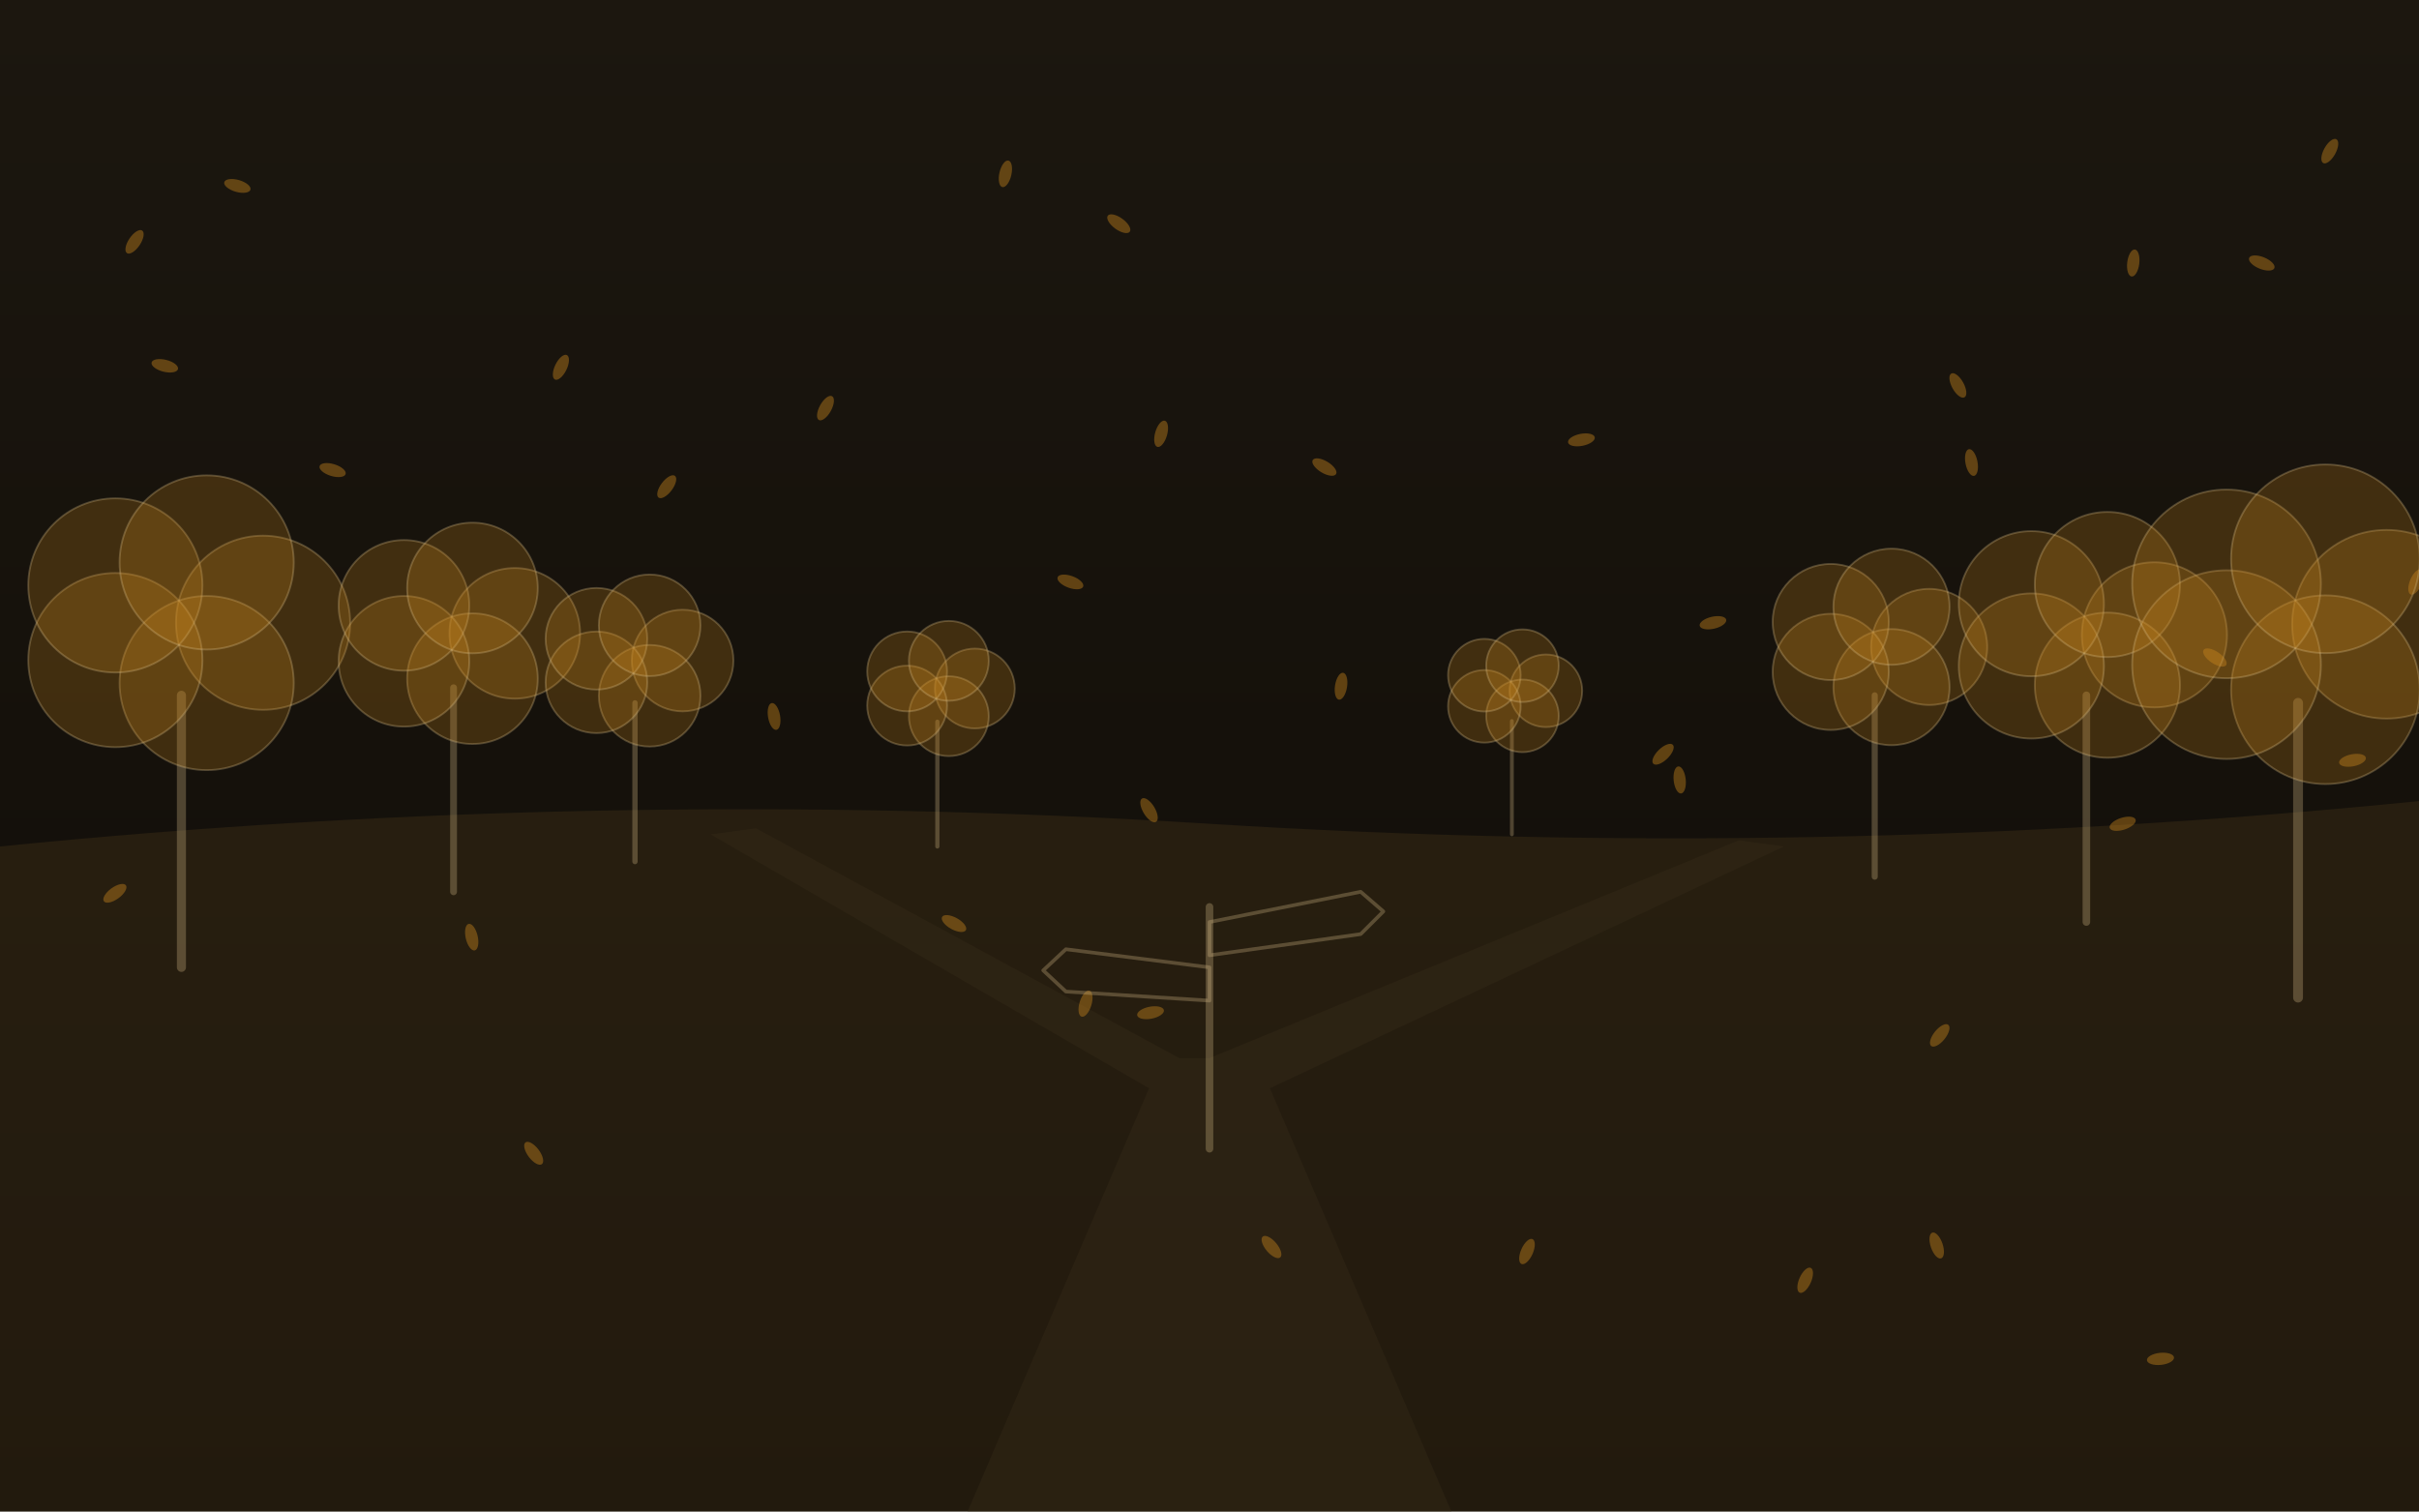
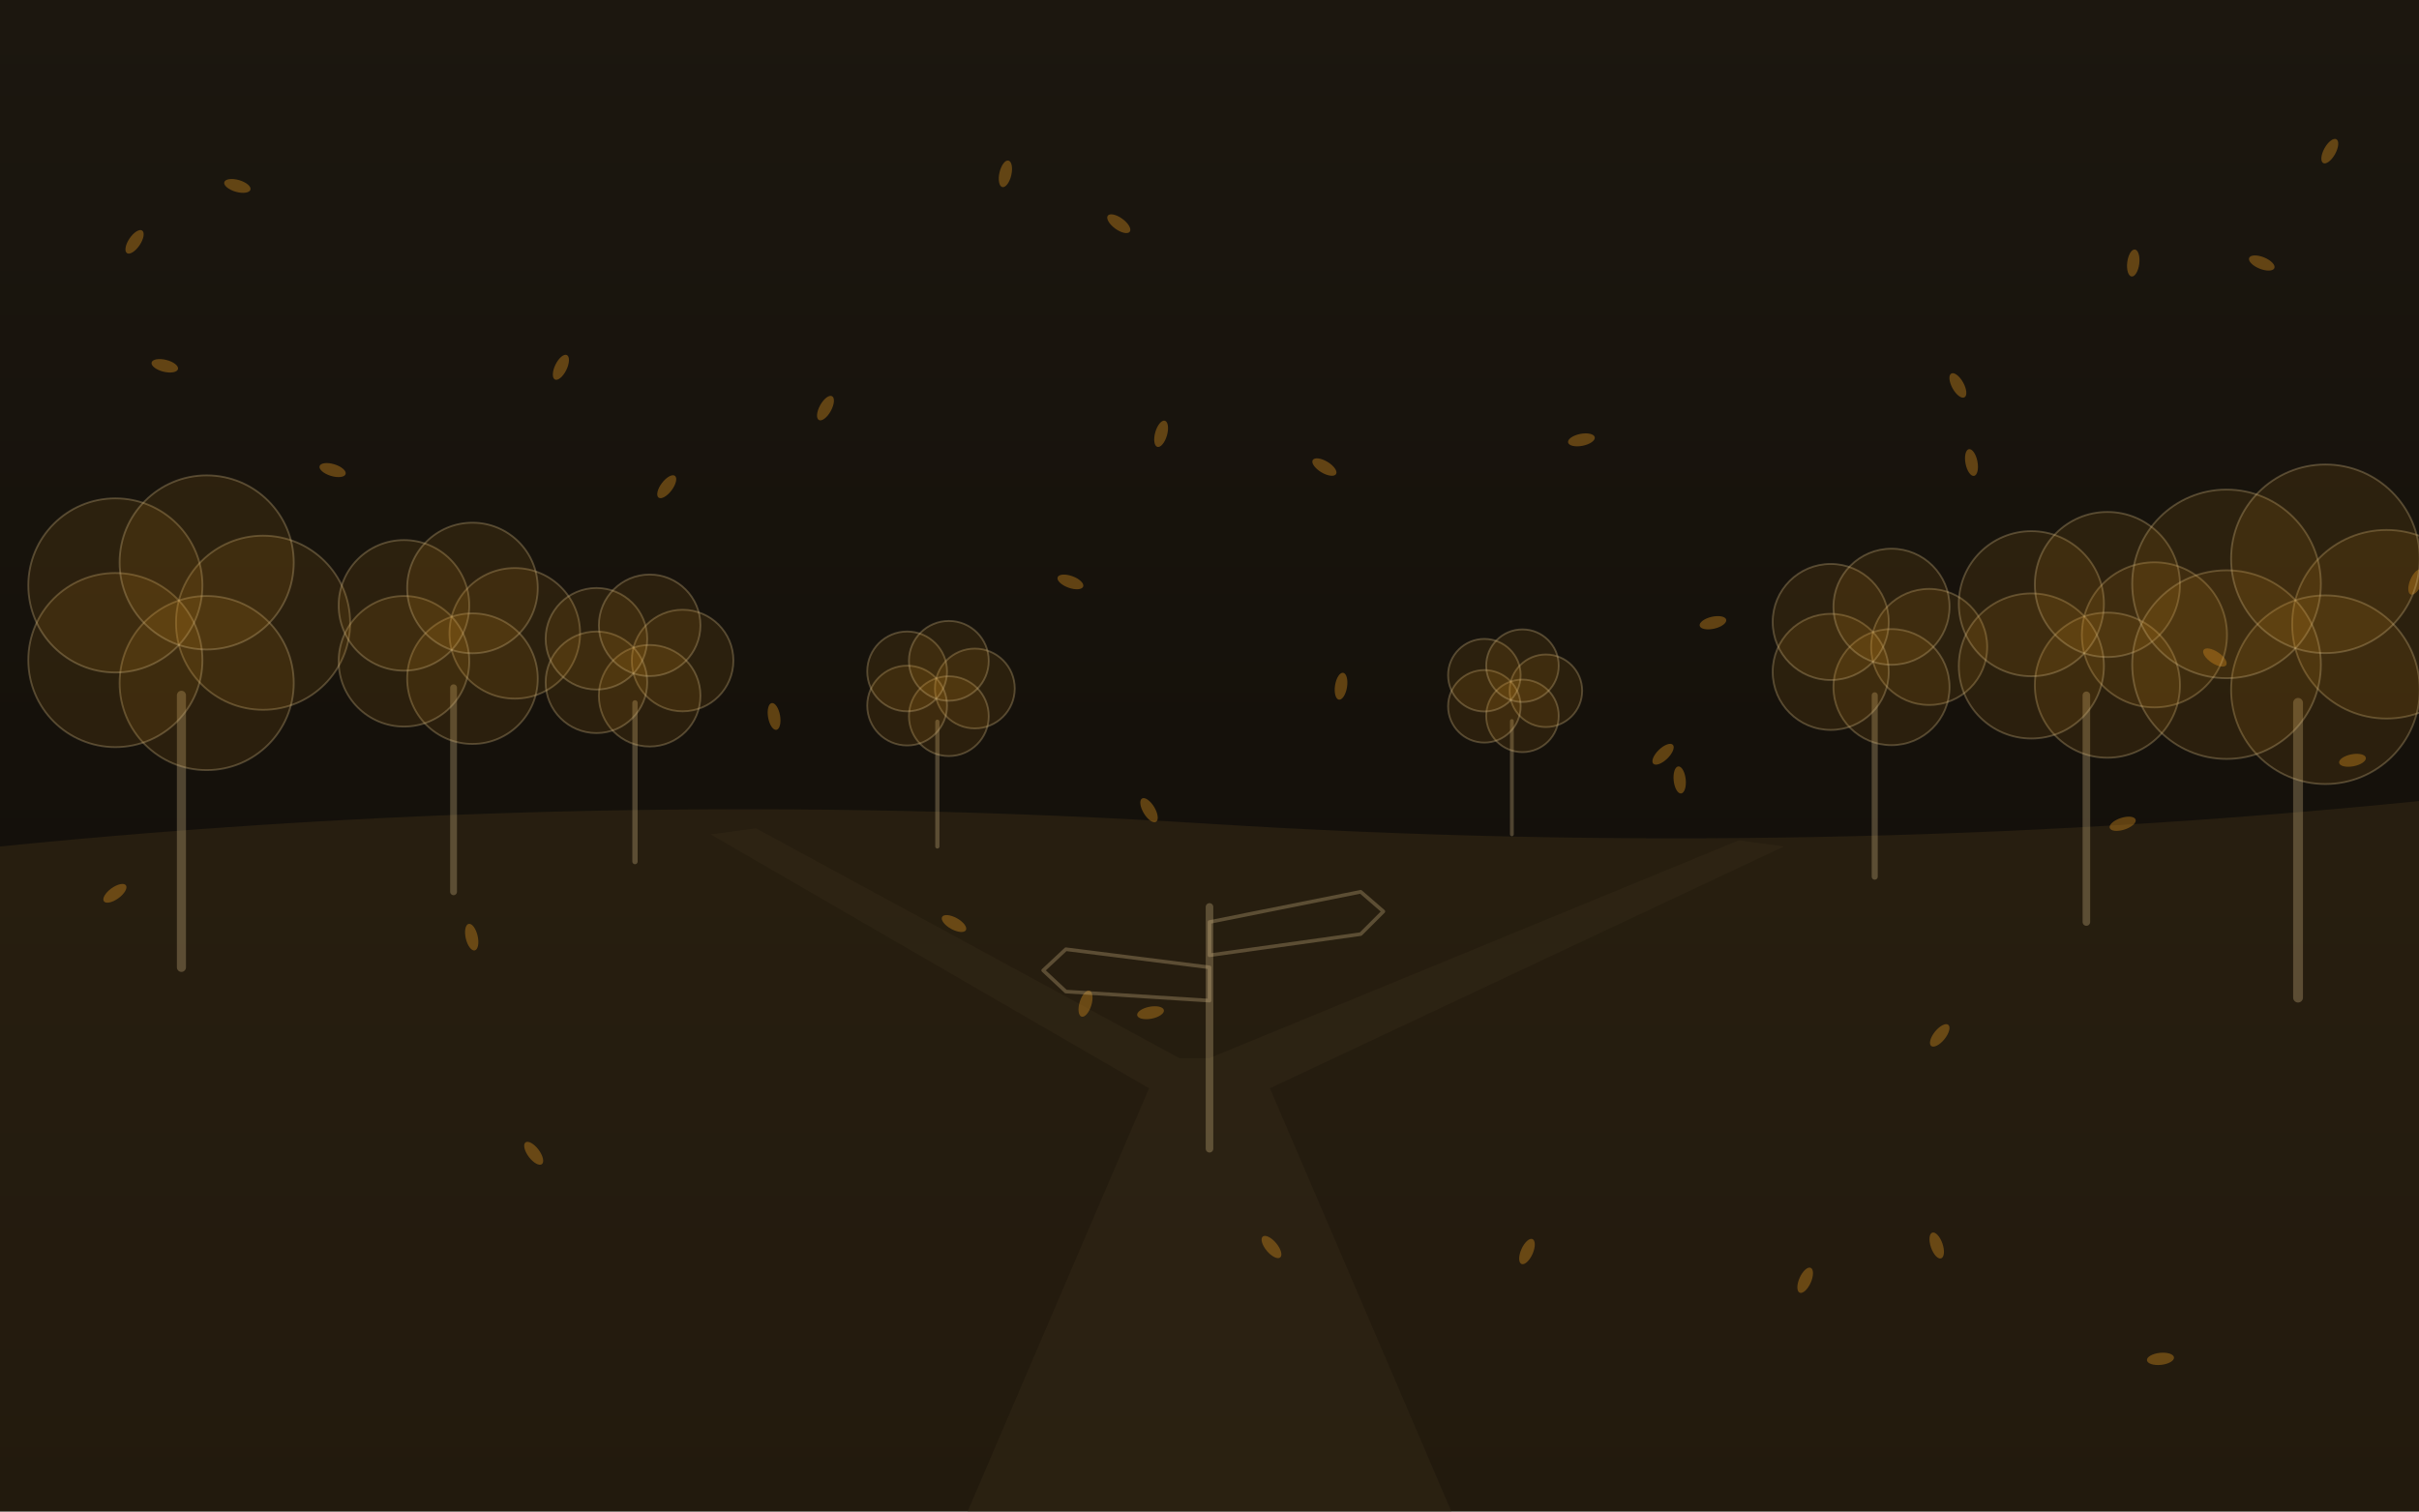
<svg xmlns="http://www.w3.org/2000/svg" viewBox="0 0 1600 1000" preserveAspectRatio="xMidYMid slice">
  <defs>
    <linearGradient id="p" x1="0" y1="0" x2="0" y2="1">
      <stop offset="0" stop-color="#1c170f" />
      <stop offset="1" stop-color="#0e0b07" />
    </linearGradient>
  </defs>
  <rect width="1600" height="1000" fill="url(#p)" />
  <path d="M0 560 Q400 520 800 545 T1600 530 V1000 H0 Z" fill="#5a4620" fill-opacity="0.27" />
  <path d="M640 1000 L960 1000 L840 720 L1180 560 L1150 556 L800 700 L780 700 L500 548 L470 552 L760 720 Z" fill="#3a2f1a" fill-opacity="0.36" />
  <ellipse cx="1541" cy="100" rx="9" ry="4" transform="rotate(119 1541 100)" fill="#c8861e" fill-opacity="0.42" />
  <ellipse cx="841" cy="825" rx="9" ry="4" transform="rotate(50 841 825)" fill="#c8861e" fill-opacity="0.42" />
  <ellipse cx="1429" cy="899" rx="9" ry="4" transform="rotate(174 1429 899)" fill="#c8861e" fill-opacity="0.42" />
  <ellipse cx="1496" cy="174" rx="9" ry="4" transform="rotate(22 1496 174)" fill="#c8861e" fill-opacity="0.42" />
  <ellipse cx="1304" cy="306" rx="9" ry="4" transform="rotate(79 1304 306)" fill="#c8861e" fill-opacity="0.42" />
  <ellipse cx="768" cy="287" rx="9" ry="4" transform="rotate(106 768 287)" fill="#c8861e" fill-opacity="0.42" />
  <ellipse cx="761" cy="670" rx="9" ry="4" transform="rotate(169 761 670)" fill="#c8861e" fill-opacity="0.42" />
  <ellipse cx="1404" cy="545" rx="9" ry="4" transform="rotate(162 1404 545)" fill="#c8861e" fill-opacity="0.42" />
  <ellipse cx="887" cy="454" rx="9" ry="4" transform="rotate(99 887 454)" fill="#c8861e" fill-opacity="0.42" />
  <ellipse cx="220" cy="311" rx="9" ry="4" transform="rotate(17 220 311)" fill="#c8861e" fill-opacity="0.42" />
  <ellipse cx="631" cy="611" rx="9" ry="4" transform="rotate(29 631 611)" fill="#c8861e" fill-opacity="0.42" />
  <ellipse cx="1194" cy="847" rx="9" ry="4" transform="rotate(114 1194 847)" fill="#c8861e" fill-opacity="0.42" />
  <ellipse cx="1556" cy="503" rx="9" ry="4" transform="rotate(169 1556 503)" fill="#c8861e" fill-opacity="0.42" />
  <ellipse cx="718" cy="664" rx="9" ry="4" transform="rotate(107 718 664)" fill="#c8861e" fill-opacity="0.42" />
  <ellipse cx="1295" cy="255" rx="9" ry="4" transform="rotate(61 1295 255)" fill="#c8861e" fill-opacity="0.42" />
  <ellipse cx="1283" cy="685" rx="9" ry="4" transform="rotate(129 1283 685)" fill="#c8861e" fill-opacity="0.42" />
  <ellipse cx="1111" cy="516" rx="9" ry="4" transform="rotate(84 1111 516)" fill="#c8861e" fill-opacity="0.42" />
  <ellipse cx="512" cy="474" rx="9" ry="4" transform="rotate(80 512 474)" fill="#c8861e" fill-opacity="0.42" />
  <ellipse cx="1010" cy="828" rx="9" ry="4" transform="rotate(114 1010 828)" fill="#c8861e" fill-opacity="0.42" />
  <ellipse cx="76" cy="591" rx="9" ry="4" transform="rotate(144 76 591)" fill="#c8861e" fill-opacity="0.42" />
  <ellipse cx="1046" cy="291" rx="9" ry="4" transform="rotate(169 1046 291)" fill="#c8861e" fill-opacity="0.42" />
  <ellipse cx="109" cy="242" rx="9" ry="4" transform="rotate(14 109 242)" fill="#c8861e" fill-opacity="0.42" />
  <ellipse cx="708" cy="385" rx="9" ry="4" transform="rotate(20 708 385)" fill="#c8861e" fill-opacity="0.42" />
  <ellipse cx="441" cy="322" rx="9" ry="4" transform="rotate(127 441 322)" fill="#c8861e" fill-opacity="0.42" />
  <ellipse cx="1598" cy="385" rx="9" ry="4" transform="rotate(113 1598 385)" fill="#c8861e" fill-opacity="0.42" />
  <ellipse cx="1100" cy="499" rx="9" ry="4" transform="rotate(136 1100 499)" fill="#c8861e" fill-opacity="0.42" />
  <ellipse cx="157" cy="123" rx="9" ry="4" transform="rotate(16 157 123)" fill="#c8861e" fill-opacity="0.42" />
  <ellipse cx="353" cy="763" rx="9" ry="4" transform="rotate(53 353 763)" fill="#c8861e" fill-opacity="0.42" />
  <ellipse cx="1411" cy="174" rx="9" ry="4" transform="rotate(97 1411 174)" fill="#c8861e" fill-opacity="0.42" />
  <ellipse cx="312" cy="620" rx="9" ry="4" transform="rotate(77 312 620)" fill="#c8861e" fill-opacity="0.42" />
  <ellipse cx="740" cy="148" rx="9" ry="4" transform="rotate(36 740 148)" fill="#c8861e" fill-opacity="0.42" />
  <ellipse cx="1133" cy="412" rx="9" ry="4" transform="rotate(167 1133 412)" fill="#c8861e" fill-opacity="0.42" />
  <ellipse cx="876" cy="309" rx="9" ry="4" transform="rotate(31 876 309)" fill="#c8861e" fill-opacity="0.42" />
  <ellipse cx="89" cy="160" rx="9" ry="4" transform="rotate(124 89 160)" fill="#c8861e" fill-opacity="0.42" />
  <ellipse cx="665" cy="115" rx="9" ry="4" transform="rotate(103 665 115)" fill="#c8861e" fill-opacity="0.42" />
  <ellipse cx="1281" cy="824" rx="9" ry="4" transform="rotate(71 1281 824)" fill="#c8861e" fill-opacity="0.42" />
  <ellipse cx="760" cy="536" rx="9" ry="4" transform="rotate(59 760 536)" fill="#c8861e" fill-opacity="0.42" />
  <ellipse cx="546" cy="270" rx="9" ry="4" transform="rotate(119 546 270)" fill="#c8861e" fill-opacity="0.42" />
  <ellipse cx="371" cy="243" rx="9" ry="4" transform="rotate(116 371 243)" fill="#c8861e" fill-opacity="0.42" />
  <ellipse cx="1465" cy="435" rx="9" ry="4" transform="rotate(34 1465 435)" fill="#c8861e" fill-opacity="0.42" />
  <g fill="none" stroke="#d9c08a" stroke-opacity="0.30" stroke-linecap="round" stroke-linejoin="round">
    <path d="M120 640 V460.0" stroke-width="6.0" />
-     <circle cx="174.0" cy="412.0" r="57.6" fill="#c8861e" fill-opacity="0.24" stroke-width="1.2" />
-     <circle cx="136.7" cy="451.9" r="57.6" fill="#c8861e" fill-opacity="0.24" stroke-width="1.2" />
-     <circle cx="76.3" cy="436.7" r="57.6" fill="#c8861e" fill-opacity="0.24" stroke-width="1.2" />
-     <circle cx="76.3" cy="387.3" r="57.6" fill="#c8861e" fill-opacity="0.24" stroke-width="1.2" />
-     <circle cx="136.7" cy="372.1" r="57.6" fill="#c8861e" fill-opacity="0.24" stroke-width="1.2" />
+     <circle cx="174.0" cy="412.0" r="57.6" fill="#c8861e" fill-opacity="0.12" stroke-width="1.2" />
+     <circle cx="136.7" cy="451.9" r="57.6" fill="#c8861e" fill-opacity="0.12" stroke-width="1.2" />
+     <circle cx="76.3" cy="436.7" r="57.6" fill="#c8861e" fill-opacity="0.12" stroke-width="1.2" />
+     <circle cx="76.3" cy="387.3" r="57.6" fill="#c8861e" fill-opacity="0.12" stroke-width="1.2" />
+     <circle cx="136.7" cy="372.1" r="57.6" fill="#c8861e" fill-opacity="0.12" stroke-width="1.2" />
    <path d="M300 590 V455.0" stroke-width="4.5" />
-     <circle cx="340.5" cy="419.0" r="43.2" fill="#c8861e" fill-opacity="0.24" stroke-width="1.2" />
-     <circle cx="312.5" cy="449.0" r="43.2" fill="#c8861e" fill-opacity="0.24" stroke-width="1.2" />
-     <circle cx="267.2" cy="437.5" r="43.2" fill="#c8861e" fill-opacity="0.24" stroke-width="1.2" />
-     <circle cx="267.2" cy="400.5" r="43.2" fill="#c8861e" fill-opacity="0.24" stroke-width="1.2" />
-     <circle cx="312.5" cy="389.0" r="43.2" fill="#c8861e" fill-opacity="0.24" stroke-width="1.2" />
+     <circle cx="340.5" cy="419.0" r="43.2" fill="#c8861e" fill-opacity="0.12" stroke-width="1.2" />
+     <circle cx="312.5" cy="449.0" r="43.2" fill="#c8861e" fill-opacity="0.12" stroke-width="1.2" />
+     <circle cx="267.2" cy="437.5" r="43.2" fill="#c8861e" fill-opacity="0.12" stroke-width="1.2" />
+     <circle cx="267.2" cy="400.5" r="43.2" fill="#c8861e" fill-opacity="0.12" stroke-width="1.2" />
+     <circle cx="312.5" cy="389.0" r="43.2" fill="#c8861e" fill-opacity="0.12" stroke-width="1.2" />
    <path d="M420 570 V465.0" stroke-width="3.5" />
-     <circle cx="451.5" cy="437.0" r="33.6" fill="#c8861e" fill-opacity="0.24" stroke-width="1.2" />
-     <circle cx="429.7" cy="460.3" r="33.6" fill="#c8861e" fill-opacity="0.24" stroke-width="1.2" />
-     <circle cx="394.5" cy="451.4" r="33.6" fill="#c8861e" fill-opacity="0.24" stroke-width="1.2" />
-     <circle cx="394.5" cy="422.6" r="33.6" fill="#c8861e" fill-opacity="0.24" stroke-width="1.2" />
-     <circle cx="429.7" cy="413.7" r="33.6" fill="#c8861e" fill-opacity="0.24" stroke-width="1.2" />
+     <circle cx="451.5" cy="437.0" r="33.6" fill="#c8861e" fill-opacity="0.12" stroke-width="1.2" />
+     <circle cx="429.7" cy="460.3" r="33.6" fill="#c8861e" fill-opacity="0.12" stroke-width="1.2" />
+     <circle cx="394.5" cy="451.4" r="33.6" fill="#c8861e" fill-opacity="0.12" stroke-width="1.2" />
+     <circle cx="394.5" cy="422.6" r="33.6" fill="#c8861e" fill-opacity="0.12" stroke-width="1.2" />
+     <circle cx="429.7" cy="413.7" r="33.6" fill="#c8861e" fill-opacity="0.12" stroke-width="1.2" />
    <path d="M1240 580 V460.0" stroke-width="4.0" />
-     <circle cx="1276.0" cy="428.0" r="38.4" fill="#c8861e" fill-opacity="0.24" stroke-width="1.2" />
-     <circle cx="1251.1" cy="454.6" r="38.4" fill="#c8861e" fill-opacity="0.24" stroke-width="1.2" />
-     <circle cx="1210.9" cy="444.5" r="38.4" fill="#c8861e" fill-opacity="0.24" stroke-width="1.2" />
-     <circle cx="1210.9" cy="411.5" r="38.4" fill="#c8861e" fill-opacity="0.24" stroke-width="1.2" />
-     <circle cx="1251.1" cy="401.4" r="38.4" fill="#c8861e" fill-opacity="0.24" stroke-width="1.2" />
+     <circle cx="1276.0" cy="428.0" r="38.4" fill="#c8861e" fill-opacity="0.12" stroke-width="1.2" />
+     <circle cx="1251.1" cy="454.6" r="38.4" fill="#c8861e" fill-opacity="0.12" stroke-width="1.2" />
+     <circle cx="1210.9" cy="444.5" r="38.4" fill="#c8861e" fill-opacity="0.12" stroke-width="1.2" />
+     <circle cx="1210.9" cy="411.5" r="38.4" fill="#c8861e" fill-opacity="0.12" stroke-width="1.2" />
+     <circle cx="1251.1" cy="401.4" r="38.4" fill="#c8861e" fill-opacity="0.12" stroke-width="1.2" />
    <path d="M1380 610 V460.0" stroke-width="5.0" />
-     <circle cx="1425.0" cy="420.0" r="48.0" fill="#c8861e" fill-opacity="0.24" stroke-width="1.2" />
-     <circle cx="1393.9" cy="453.3" r="48.0" fill="#c8861e" fill-opacity="0.24" stroke-width="1.2" />
-     <circle cx="1343.6" cy="440.6" r="48.0" fill="#c8861e" fill-opacity="0.24" stroke-width="1.2" />
-     <circle cx="1343.6" cy="399.4" r="48.0" fill="#c8861e" fill-opacity="0.24" stroke-width="1.2" />
-     <circle cx="1393.9" cy="386.7" r="48.0" fill="#c8861e" fill-opacity="0.24" stroke-width="1.2" />
+     <circle cx="1425.0" cy="420.0" r="48.0" fill="#c8861e" fill-opacity="0.12" stroke-width="1.2" />
+     <circle cx="1393.9" cy="453.3" r="48.0" fill="#c8861e" fill-opacity="0.12" stroke-width="1.2" />
+     <circle cx="1343.6" cy="440.6" r="48.0" fill="#c8861e" fill-opacity="0.12" stroke-width="1.2" />
+     <circle cx="1343.6" cy="399.4" r="48.0" fill="#c8861e" fill-opacity="0.12" stroke-width="1.2" />
+     <circle cx="1393.9" cy="386.7" r="48.0" fill="#c8861e" fill-opacity="0.12" stroke-width="1.2" />
    <path d="M1520 660 V465.0" stroke-width="6.5" />
-     <circle cx="1578.5" cy="413.0" r="62.4" fill="#c8861e" fill-opacity="0.24" stroke-width="1.2" />
-     <circle cx="1538.1" cy="456.3" r="62.4" fill="#c8861e" fill-opacity="0.24" stroke-width="1.2" />
-     <circle cx="1472.7" cy="439.7" r="62.4" fill="#c8861e" fill-opacity="0.24" stroke-width="1.2" />
-     <circle cx="1472.7" cy="386.3" r="62.4" fill="#c8861e" fill-opacity="0.24" stroke-width="1.2" />
-     <circle cx="1538.1" cy="369.7" r="62.4" fill="#c8861e" fill-opacity="0.24" stroke-width="1.2" />
+     <circle cx="1578.5" cy="413.0" r="62.4" fill="#c8861e" fill-opacity="0.12" stroke-width="1.2" />
+     <circle cx="1538.1" cy="456.3" r="62.4" fill="#c8861e" fill-opacity="0.12" stroke-width="1.2" />
+     <circle cx="1472.7" cy="439.7" r="62.4" fill="#c8861e" fill-opacity="0.12" stroke-width="1.2" />
+     <circle cx="1472.7" cy="386.3" r="62.4" fill="#c8861e" fill-opacity="0.12" stroke-width="1.2" />
+     <circle cx="1538.1" cy="369.7" r="62.4" fill="#c8861e" fill-opacity="0.12" stroke-width="1.2" />
    <path d="M620 560 V477.5" stroke-width="2.8" />
-     <circle cx="644.8" cy="455.5" r="26.4" fill="#c8861e" fill-opacity="0.24" stroke-width="1.2" />
-     <circle cx="627.6" cy="473.8" r="26.4" fill="#c8861e" fill-opacity="0.24" stroke-width="1.2" />
-     <circle cx="600.0" cy="466.8" r="26.4" fill="#c8861e" fill-opacity="0.24" stroke-width="1.2" />
-     <circle cx="600.0" cy="444.2" r="26.4" fill="#c8861e" fill-opacity="0.24" stroke-width="1.2" />
-     <circle cx="627.6" cy="437.2" r="26.4" fill="#c8861e" fill-opacity="0.24" stroke-width="1.2" />
+     <circle cx="644.8" cy="455.5" r="26.4" fill="#c8861e" fill-opacity="0.12" stroke-width="1.2" />
+     <circle cx="627.6" cy="473.8" r="26.4" fill="#c8861e" fill-opacity="0.12" stroke-width="1.2" />
+     <circle cx="600.0" cy="466.8" r="26.4" fill="#c8861e" fill-opacity="0.12" stroke-width="1.2" />
+     <circle cx="600.0" cy="444.2" r="26.4" fill="#c8861e" fill-opacity="0.12" stroke-width="1.2" />
+     <circle cx="627.6" cy="437.2" r="26.4" fill="#c8861e" fill-opacity="0.12" stroke-width="1.2" />
    <path d="M1000 552 V477.0" stroke-width="2.5" />
-     <circle cx="1022.5" cy="457.0" r="24.0" fill="#c8861e" fill-opacity="0.24" stroke-width="1.2" />
-     <circle cx="1007.0" cy="473.6" r="24.0" fill="#c8861e" fill-opacity="0.24" stroke-width="1.2" />
-     <circle cx="981.8" cy="467.3" r="24.0" fill="#c8861e" fill-opacity="0.24" stroke-width="1.2" />
-     <circle cx="981.8" cy="446.7" r="24.0" fill="#c8861e" fill-opacity="0.24" stroke-width="1.2" />
-     <circle cx="1007.0" cy="440.4" r="24.0" fill="#c8861e" fill-opacity="0.24" stroke-width="1.2" />
+     <circle cx="1022.5" cy="457.0" r="24.0" fill="#c8861e" fill-opacity="0.12" stroke-width="1.2" />
+     <circle cx="1007.0" cy="473.6" r="24.0" fill="#c8861e" fill-opacity="0.12" stroke-width="1.2" />
+     <circle cx="981.8" cy="467.3" r="24.0" fill="#c8861e" fill-opacity="0.12" stroke-width="1.2" />
+     <circle cx="981.8" cy="446.7" r="24.0" fill="#c8861e" fill-opacity="0.12" stroke-width="1.2" />
+     <circle cx="1007.0" cy="440.4" r="24.0" fill="#c8861e" fill-opacity="0.12" stroke-width="1.2" />
    <path d="M800 760 V600" stroke-width="5" />
    <path d="M800 610 L900 590 L915 603 L900 618 L800 632 Z M800 640 L705 628 L690 642 L705 656 L800 662 Z" stroke-width="2.4" />
  </g>
</svg>
